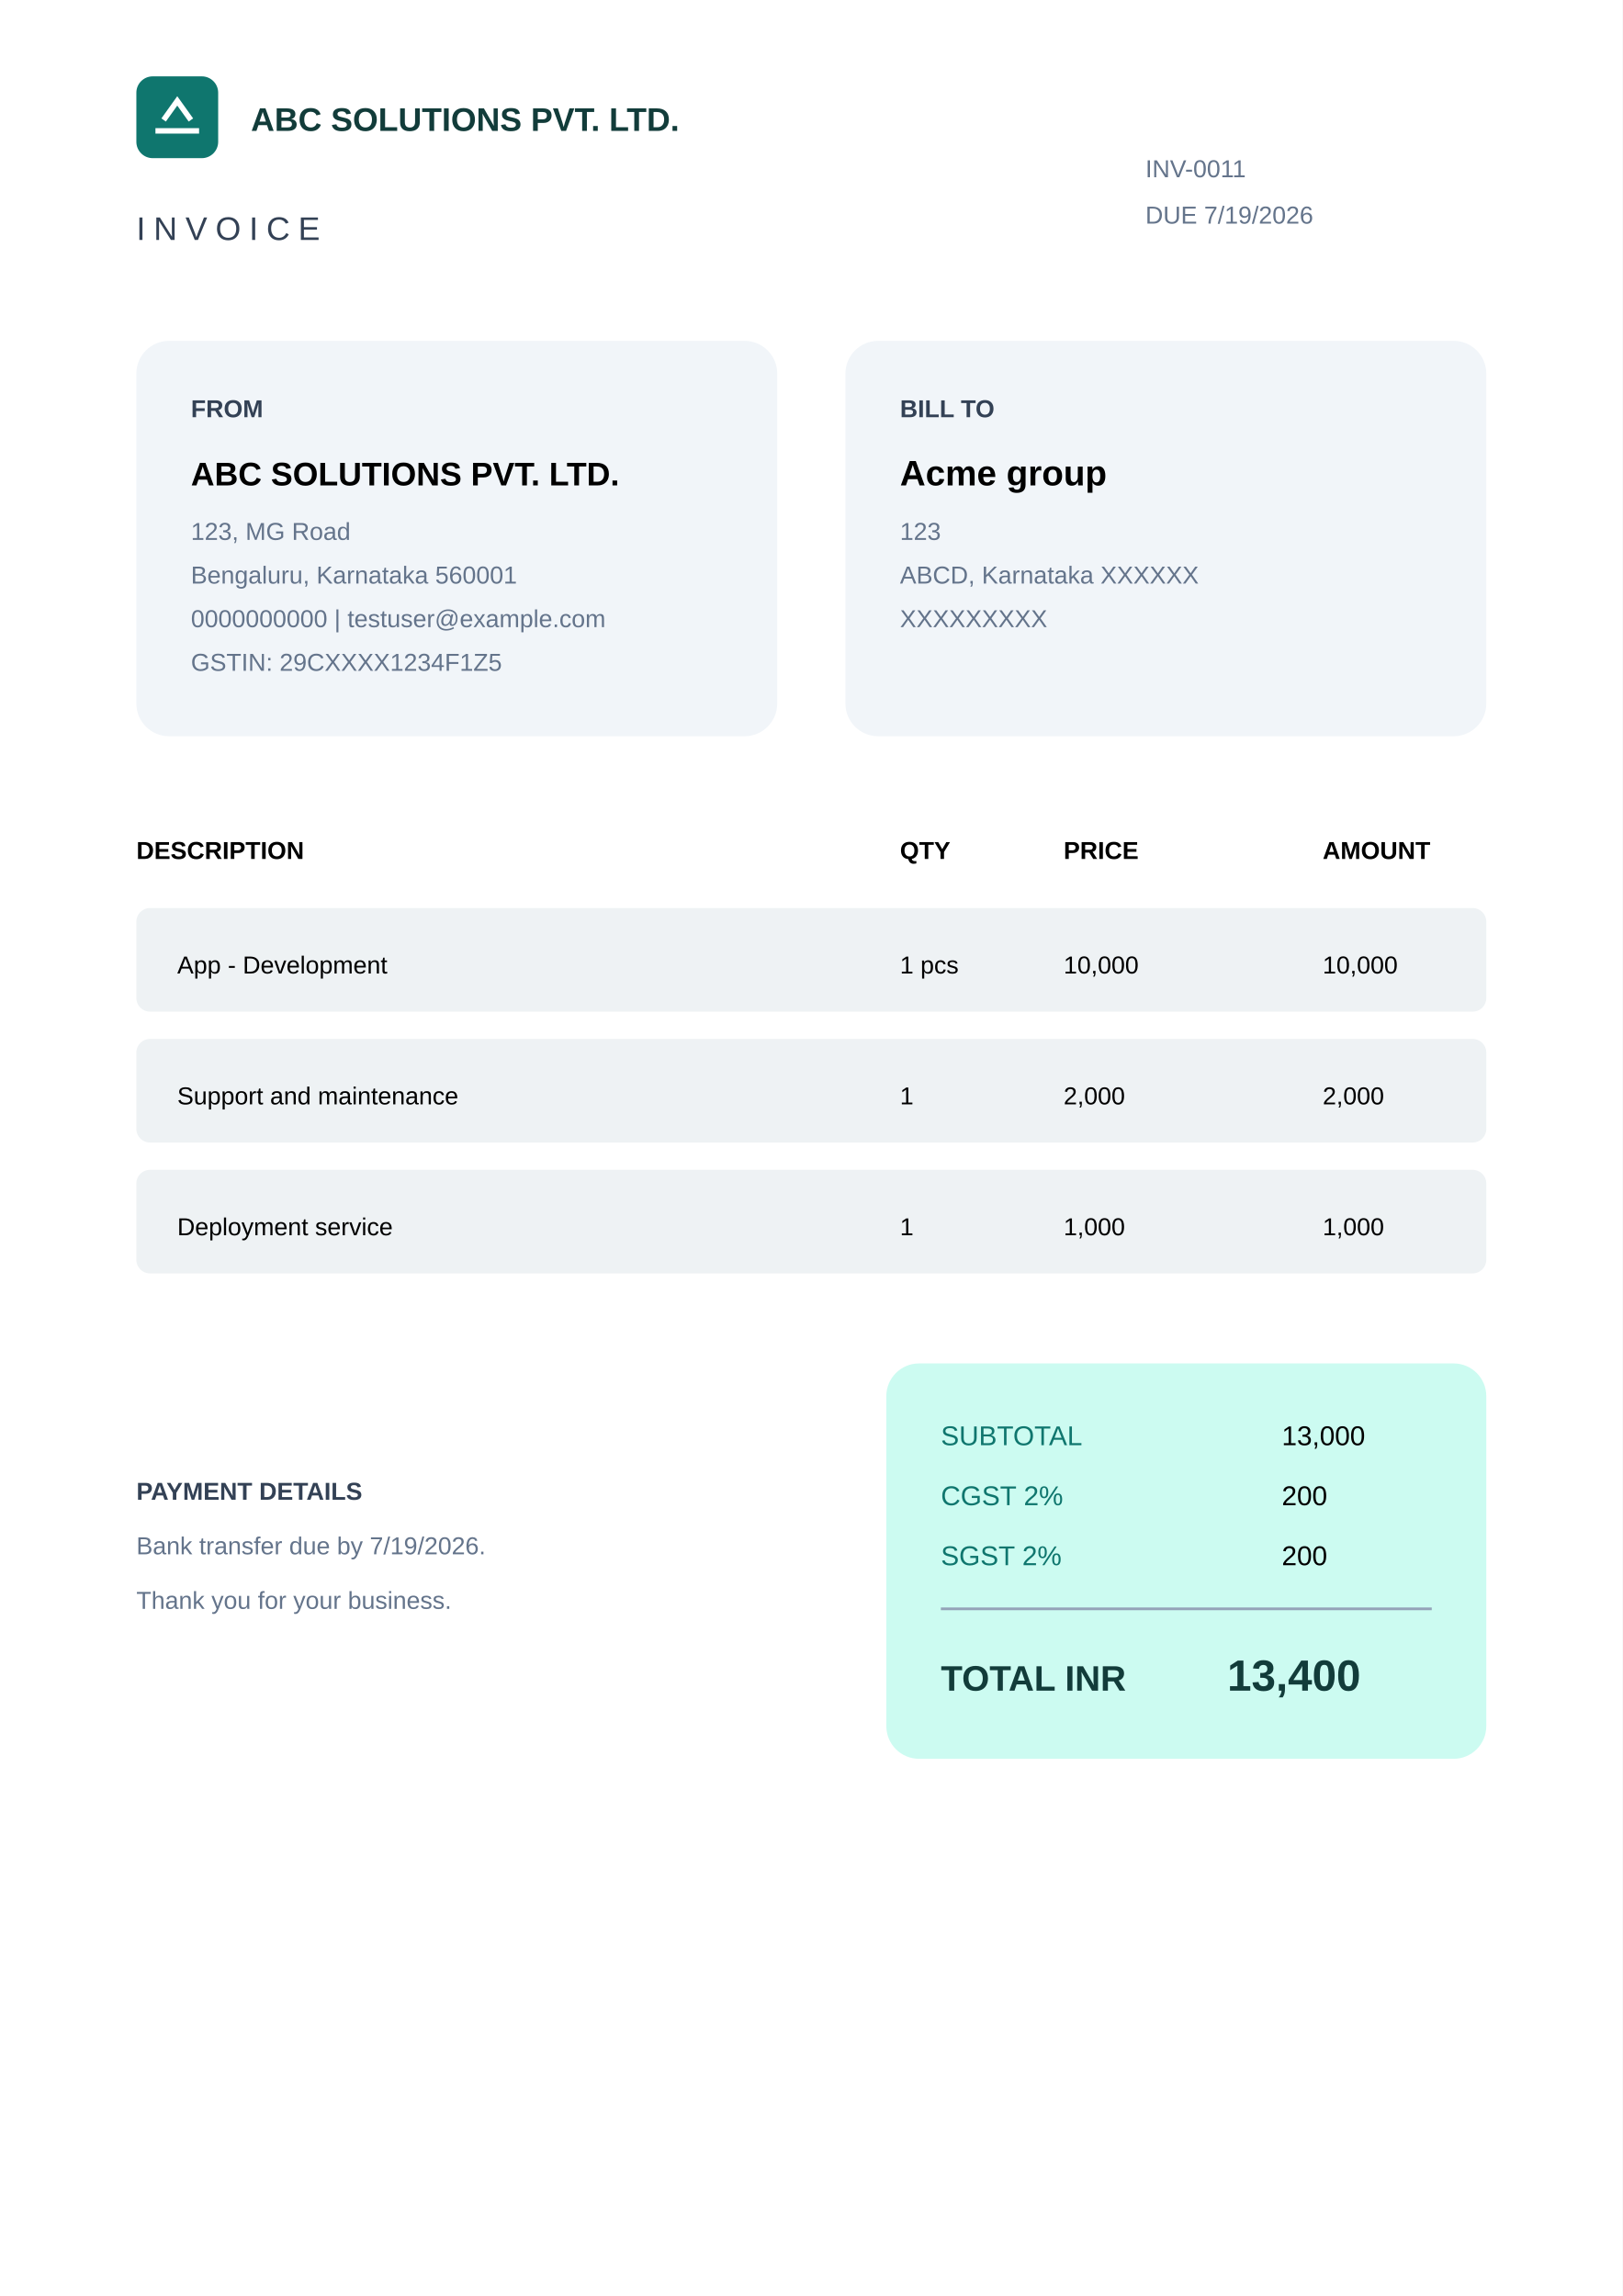
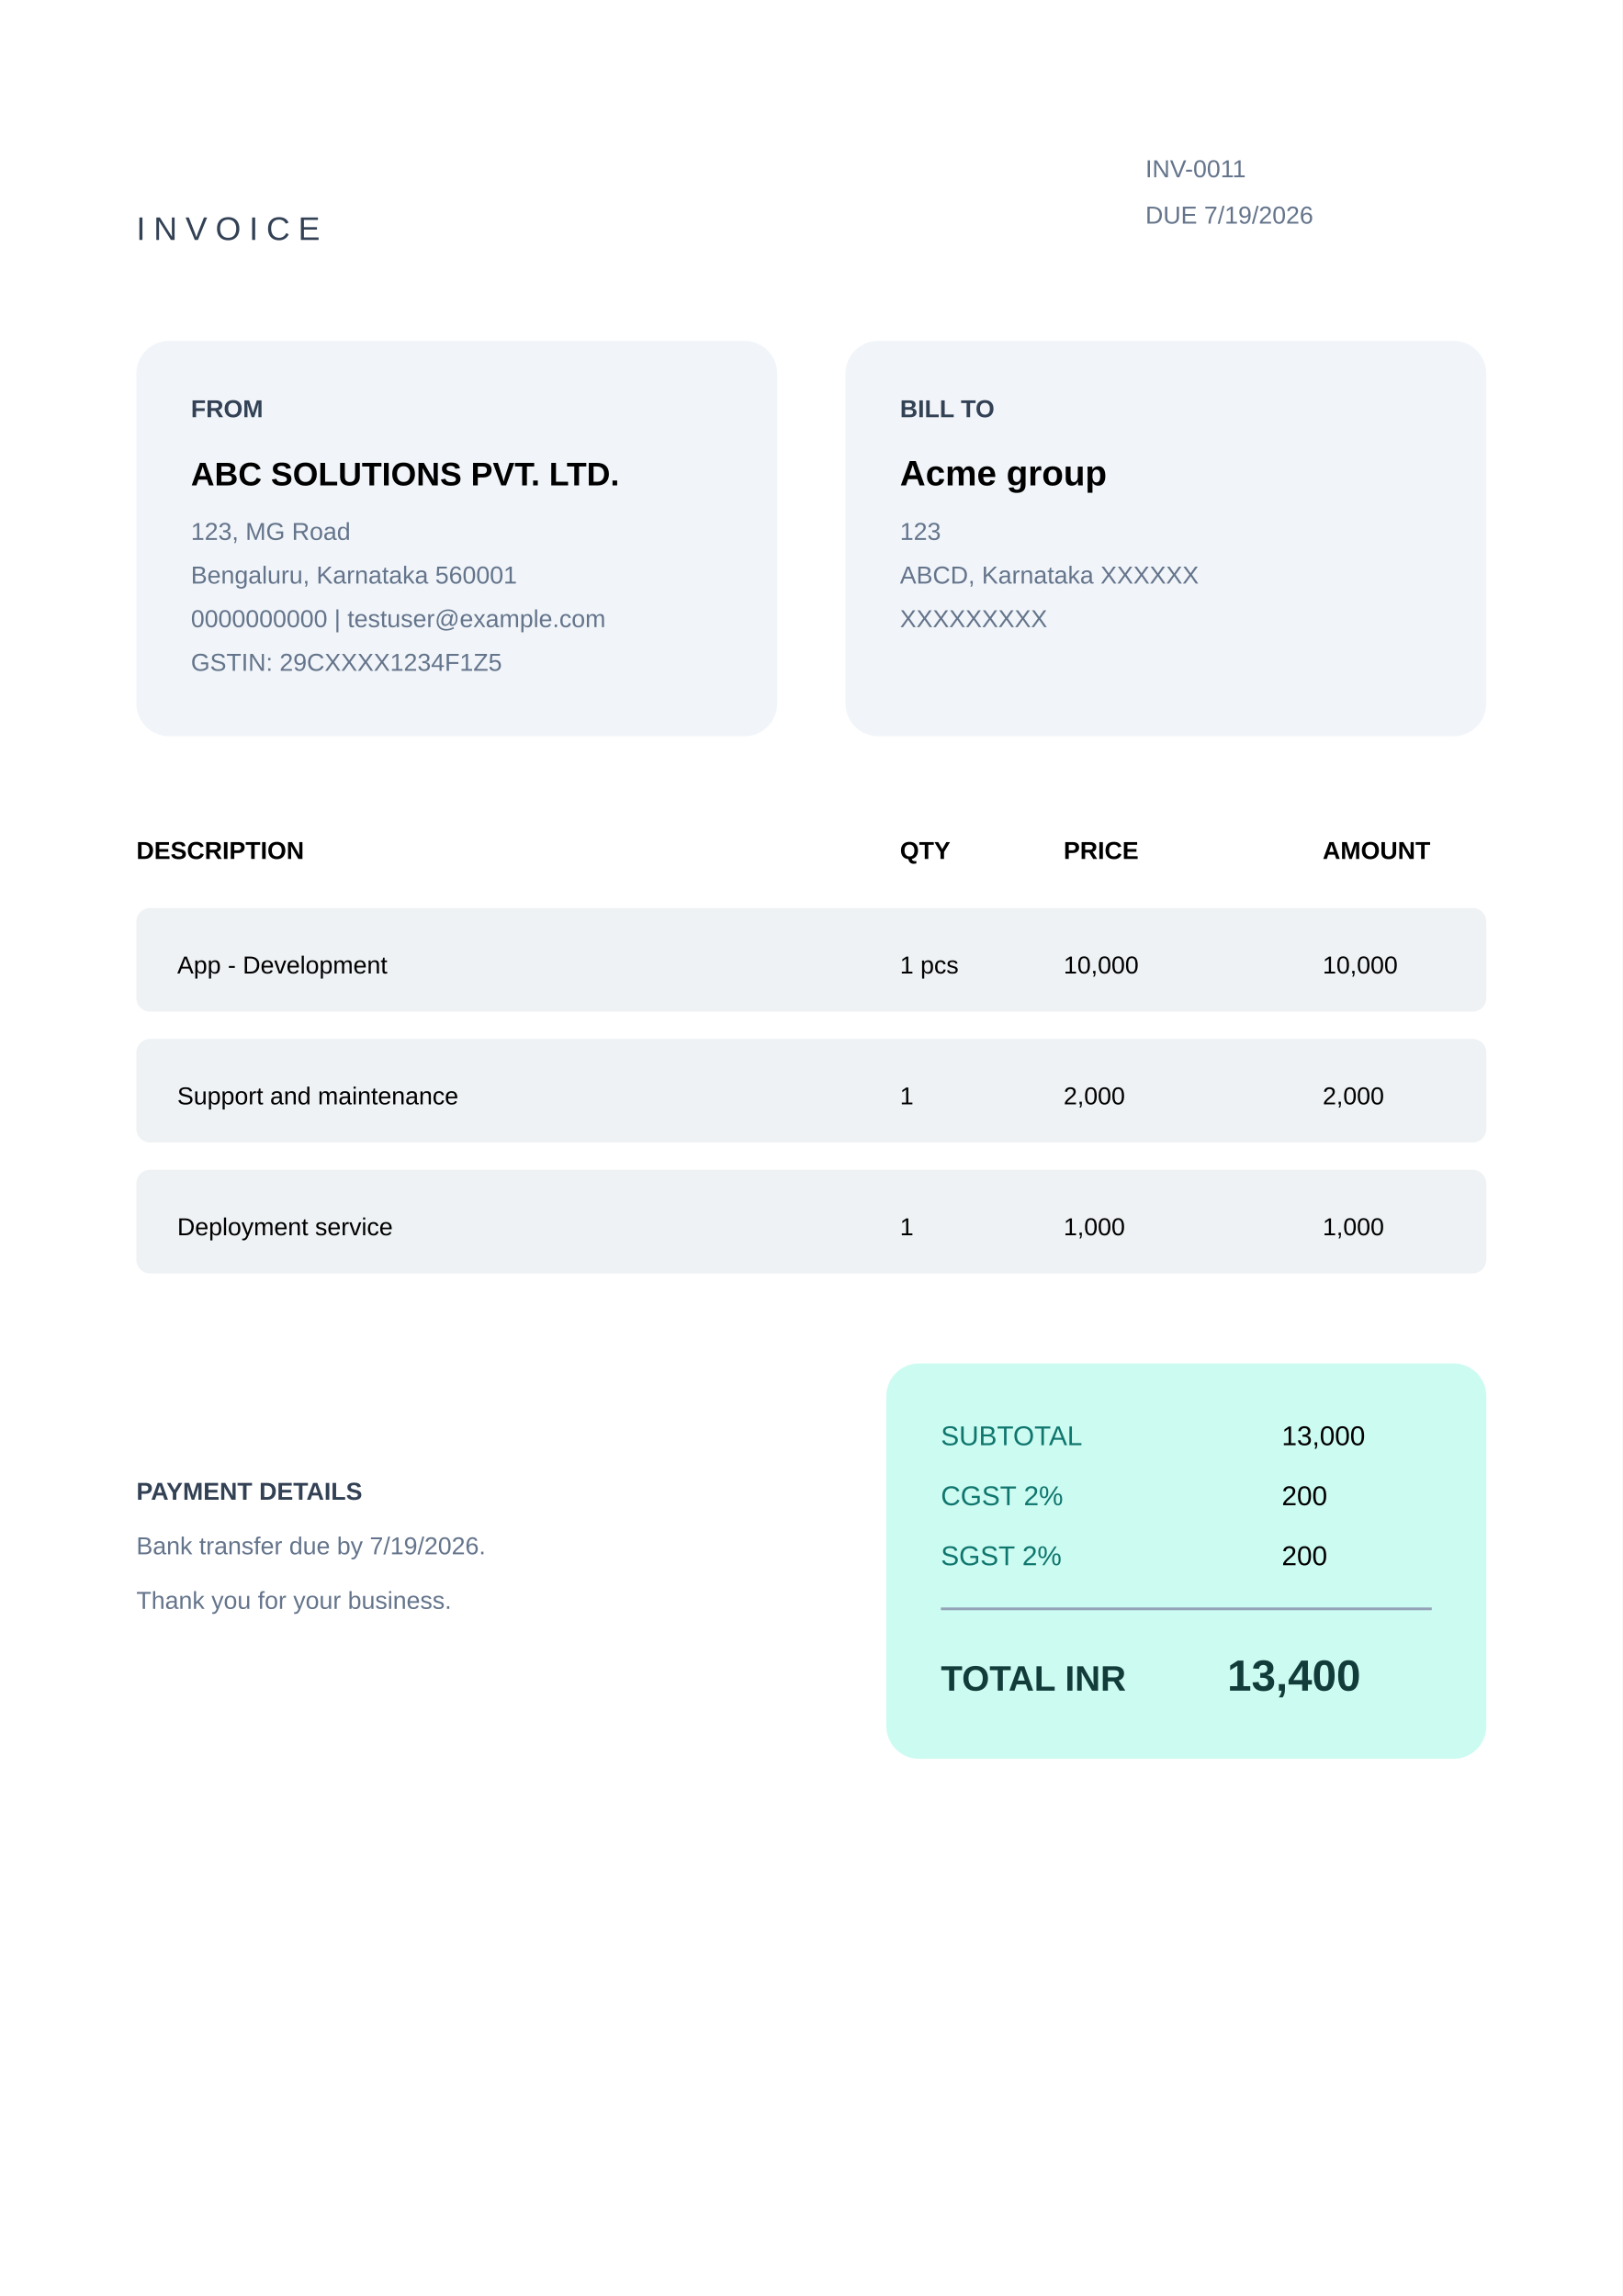
<svg xmlns="http://www.w3.org/2000/svg" width="595" height="842" viewBox="0 0 595 842">
  <rect width="595" height="842" fill="#fff" />
-   <g transform="translate(50 28)">
-     <rect width="30" height="30" rx="6" fill="#0f766e" />
-     <path d="M7 20h16M10 16l5-7 5 7" fill="none" stroke="#fff" stroke-width="2" />
-     <text x="42" y="20" font-family="Arial" font-size="12" font-weight="700" fill="#123c3a">ABC SOLUTIONS PVT. LTD.</text>
-   </g>
+   <g transform="translate(50 28)" />
  <text x="50" y="88" font-family="Arial" font-size="12" fill="#334155" letter-spacing="3">INVOICE</text>
  <text x="420" y="65" font-family="Arial" font-size="9" fill="#64748b">INV-0011</text>
  <text x="420" y="82" font-family="Arial" font-size="9" fill="#64748b">DUE 7/19/2026</text>
  <rect x="50" y="125" width="235" height="145" rx="12" fill="#f1f5f9" />
  <rect x="310" y="125" width="235" height="145" rx="12" fill="#f1f5f9" />
  <text x="70" y="153" font-family="Arial" font-size="9" font-weight="700" fill="#334155">FROM</text>
  <text x="70" y="178" font-family="Arial" font-size="12" font-weight="700">ABC SOLUTIONS PVT. LTD.</text>
  <text x="70" y="198" font-family="Arial" font-size="9" fill="#64748b">123, MG Road</text>
  <text x="70" y="214" font-family="Arial" font-size="9" fill="#64748b">Bengaluru, Karnataka 560001</text>
  <text x="70" y="230" font-family="Arial" font-size="9" fill="#64748b">0000000000 | testuser@example.com</text>
  <text x="70" y="246" font-family="Arial" font-size="9" fill="#64748b">GSTIN: 29CXXXX1234F1Z5</text>
  <text x="330" y="153" font-family="Arial" font-size="9" font-weight="700" fill="#334155">BILL TO</text>
  <text x="330" y="178" font-family="Arial" font-size="13" font-weight="700">Acme group</text>
  <text x="330" y="198" font-family="Arial" font-size="9" fill="#64748b">123</text>
  <text x="330" y="214" font-family="Arial" font-size="9" fill="#64748b">ABCD, Karnataka XXXXXX</text>
  <text x="330" y="230" font-family="Arial" font-size="9" fill="#64748b">XXXXXXXXX</text>
  <text x="50" y="315" font-family="Arial" font-size="9" font-weight="700">DESCRIPTION</text>
  <text x="330" y="315" font-family="Arial" font-size="9" font-weight="700">QTY</text>
  <text x="390" y="315" font-family="Arial" font-size="9" font-weight="700">PRICE</text>
  <text x="485" y="315" font-family="Arial" font-size="9" font-weight="700">AMOUNT</text>
  <g fill="#eef2f4">
    <rect x="50" y="333" width="495" height="38" rx="5" />
    <rect x="50" y="381" width="495" height="38" rx="5" />
    <rect x="50" y="429" width="495" height="38" rx="5" />
  </g>
  <text x="65" y="357" font-family="Arial" font-size="9">App - Development</text>
  <text x="330" y="357" font-family="Arial" font-size="9">1 pcs</text>
  <text x="390" y="357" font-family="Arial" font-size="9">10,000</text>
  <text x="485" y="357" font-family="Arial" font-size="9">10,000</text>
  <text x="65" y="405" font-family="Arial" font-size="9">Support and maintenance</text>
  <text x="330" y="405" font-family="Arial" font-size="9">1</text>
  <text x="390" y="405" font-family="Arial" font-size="9">2,000</text>
  <text x="485" y="405" font-family="Arial" font-size="9">2,000</text>
  <text x="65" y="453" font-family="Arial" font-size="9">Deployment service</text>
  <text x="330" y="453" font-family="Arial" font-size="9">1</text>
  <text x="390" y="453" font-family="Arial" font-size="9">1,000</text>
  <text x="485" y="453" font-family="Arial" font-size="9">1,000</text>
  <rect x="325" y="500" width="220" height="145" rx="12" fill="#ccfbf1" />
  <text x="345" y="530" font-family="Arial" font-size="10" fill="#0f766e">SUBTOTAL</text>
  <text x="470" y="530" font-family="Arial" font-size="10">13,000</text>
  <text x="345" y="552" font-family="Arial" font-size="10" fill="#0f766e">CGST 2%</text>
  <text x="470" y="552" font-family="Arial" font-size="10">200</text>
  <text x="345" y="574" font-family="Arial" font-size="10" fill="#0f766e">SGST 2%</text>
  <text x="470" y="574" font-family="Arial" font-size="10">200</text>
  <line x1="345" y1="590" x2="525" y2="590" stroke="#94a3b8" />
  <text x="345" y="620" font-family="Arial" font-size="13" font-weight="700" fill="#123c3a">TOTAL INR</text>
  <text x="450" y="620" font-family="Arial" font-size="16" font-weight="700" fill="#123c3a">13,400</text>
  <text x="50" y="550" font-family="Arial" font-size="9" font-weight="700" fill="#334155">PAYMENT DETAILS</text>
  <text x="50" y="570" font-family="Arial" font-size="9" fill="#64748b">Bank transfer due by 7/19/2026.</text>
  <text x="50" y="590" font-family="Arial" font-size="9" fill="#64748b">Thank you for your business.</text>
</svg>
